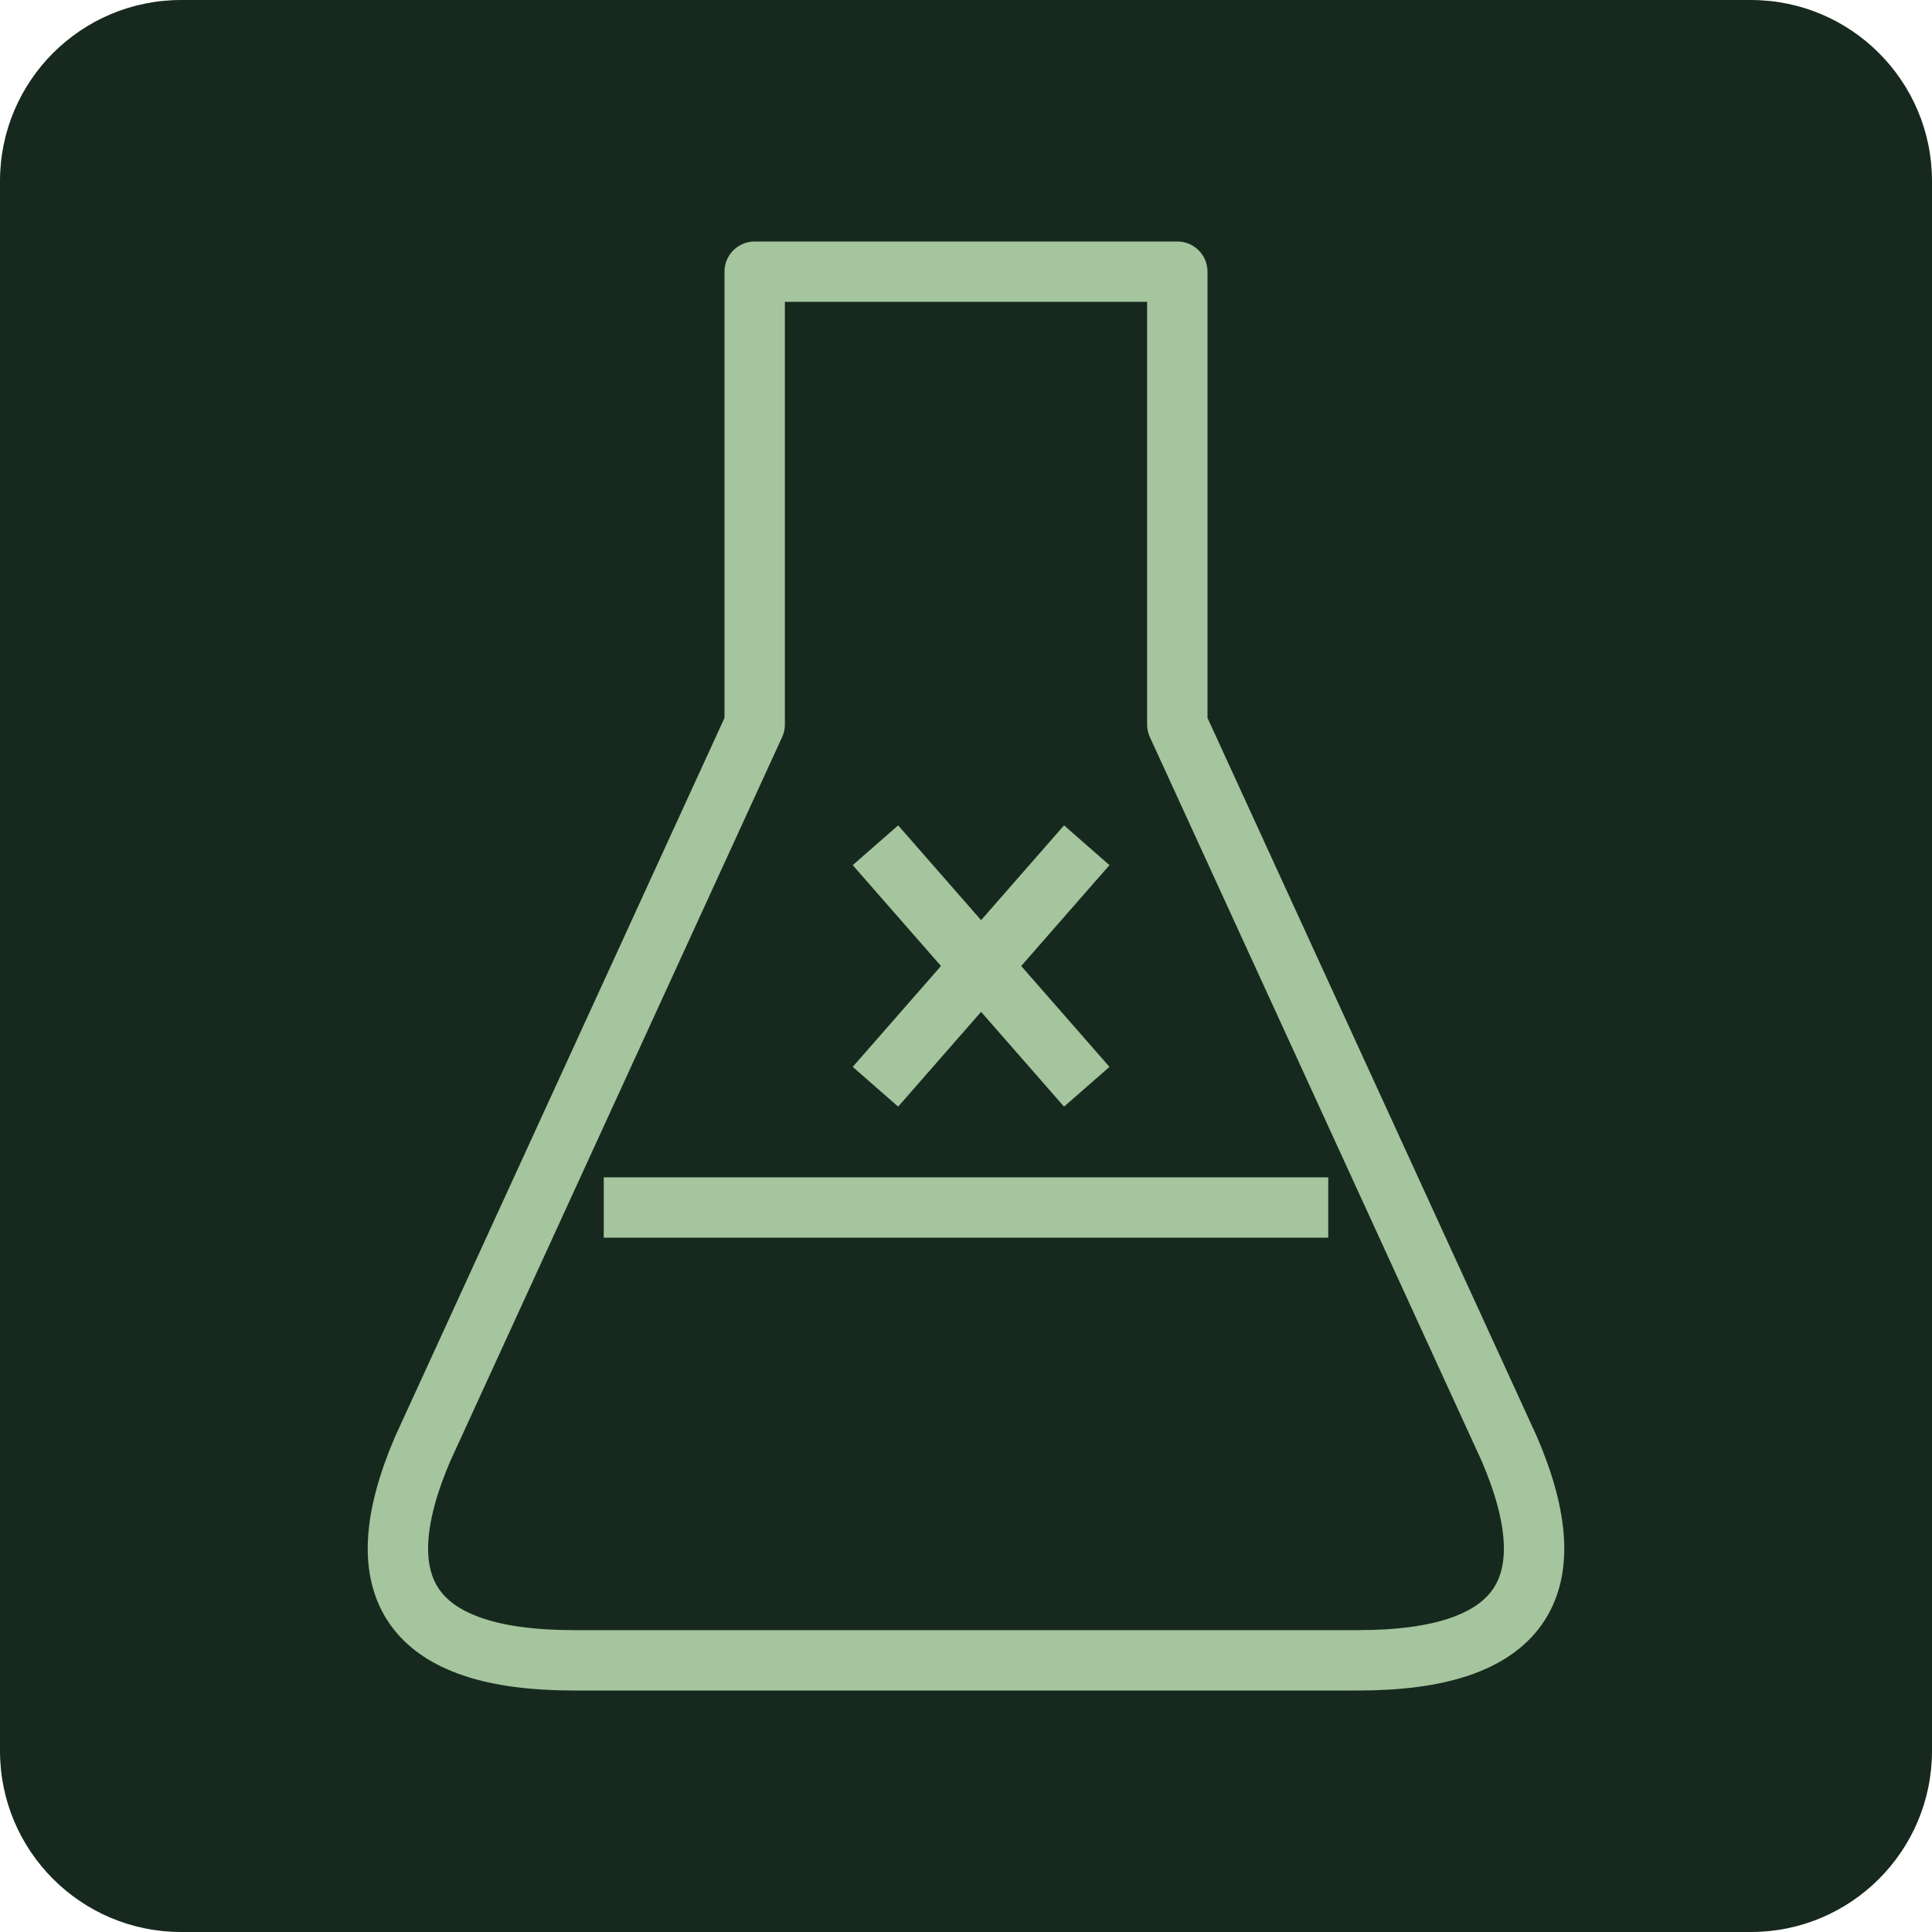
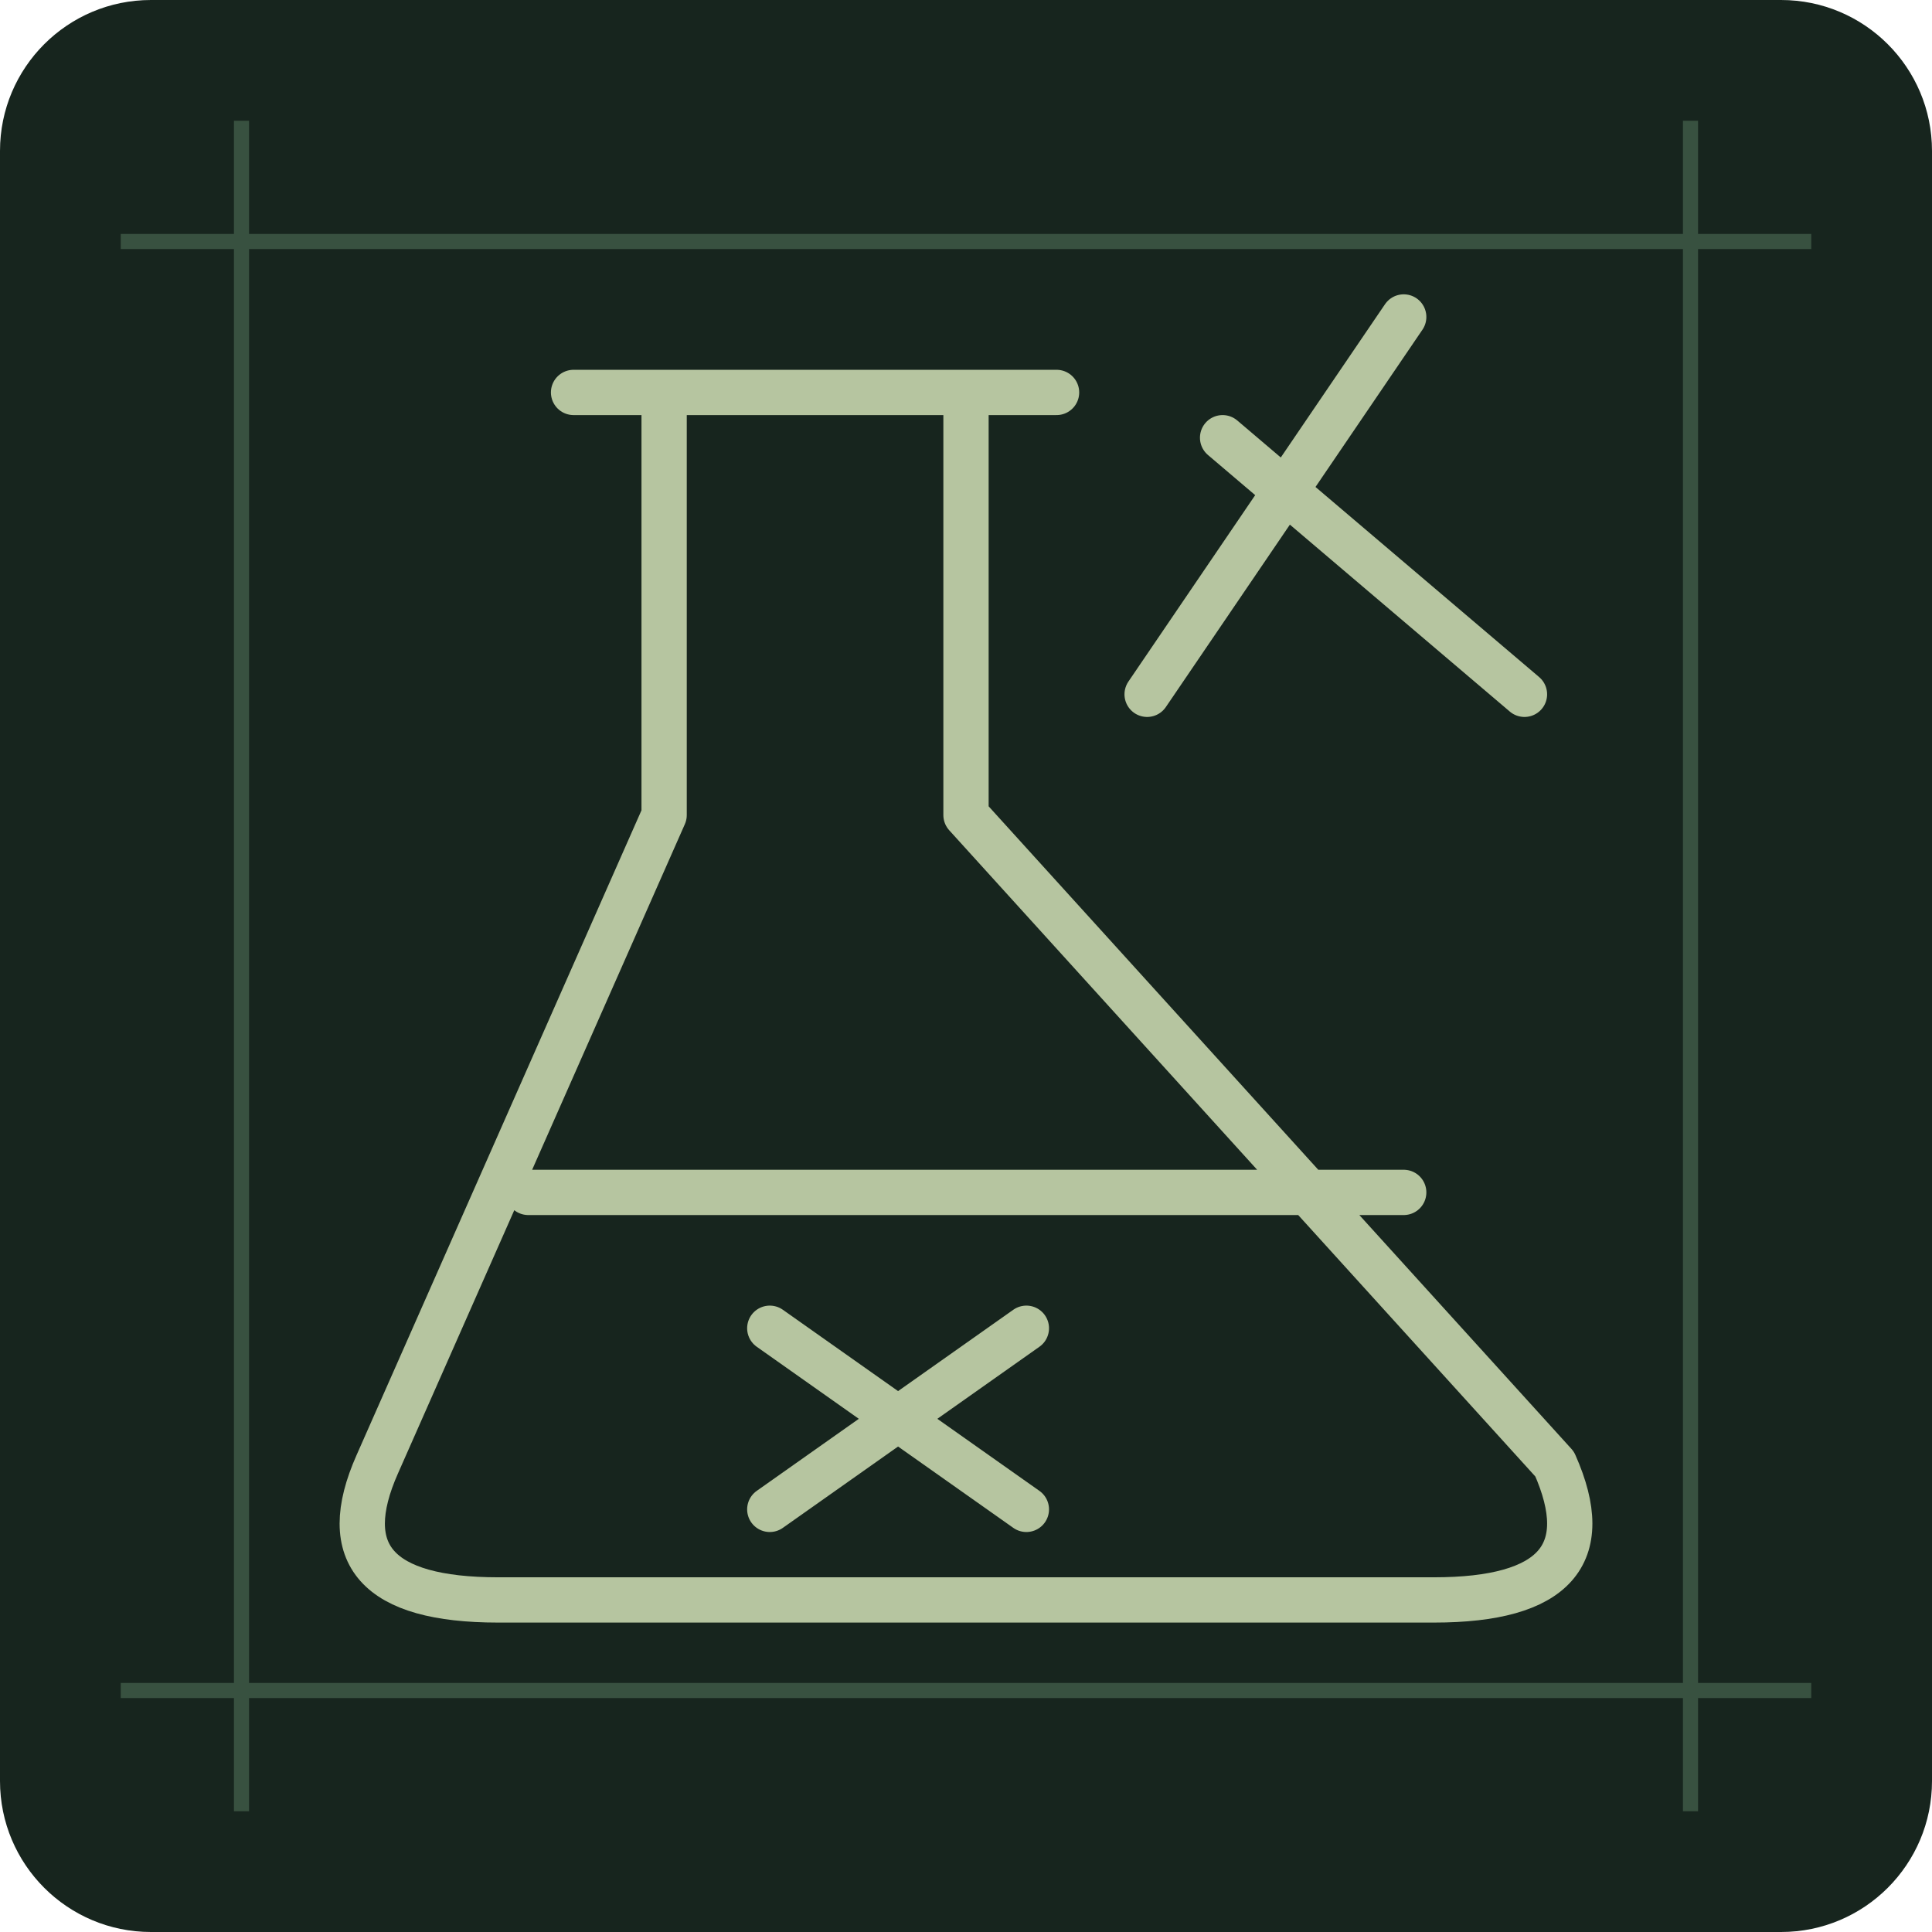
<svg xmlns="http://www.w3.org/2000/svg" viewBox="0 0 128 128">
-   <rect width="128" height="128" rx="12" fill="#17291f" />
-   <g fill="none" stroke="#a4c59d" stroke-width="4" stroke-linejoin="round">
-     <path d="M50 18h28v30l22 48q6 14-10 14H38q-16 0-10-14l22-48zM40 80h48" />
-     <path d="m58 56 14 16m-14 0 14-16" />
-   </g>
+   <rect width="128" height="128" rx="10" fill="#17251e" />
+   <path d="M8 16h112M8 112h112M16 8v112M112 8v112" stroke="#385140" stroke-width="1" />
+   <path d="M38 26h32m-26 0v28L25 97q-4 9 8 9h62q12 0 8-9L64 54V26M35 79h58M51 88l17 12m0-12-17 12M81 29l20 17m-8-25-17 25" fill="none" stroke="#b6c5a0" stroke-width="3" stroke-linecap="round" stroke-linejoin="round" />
</svg>
